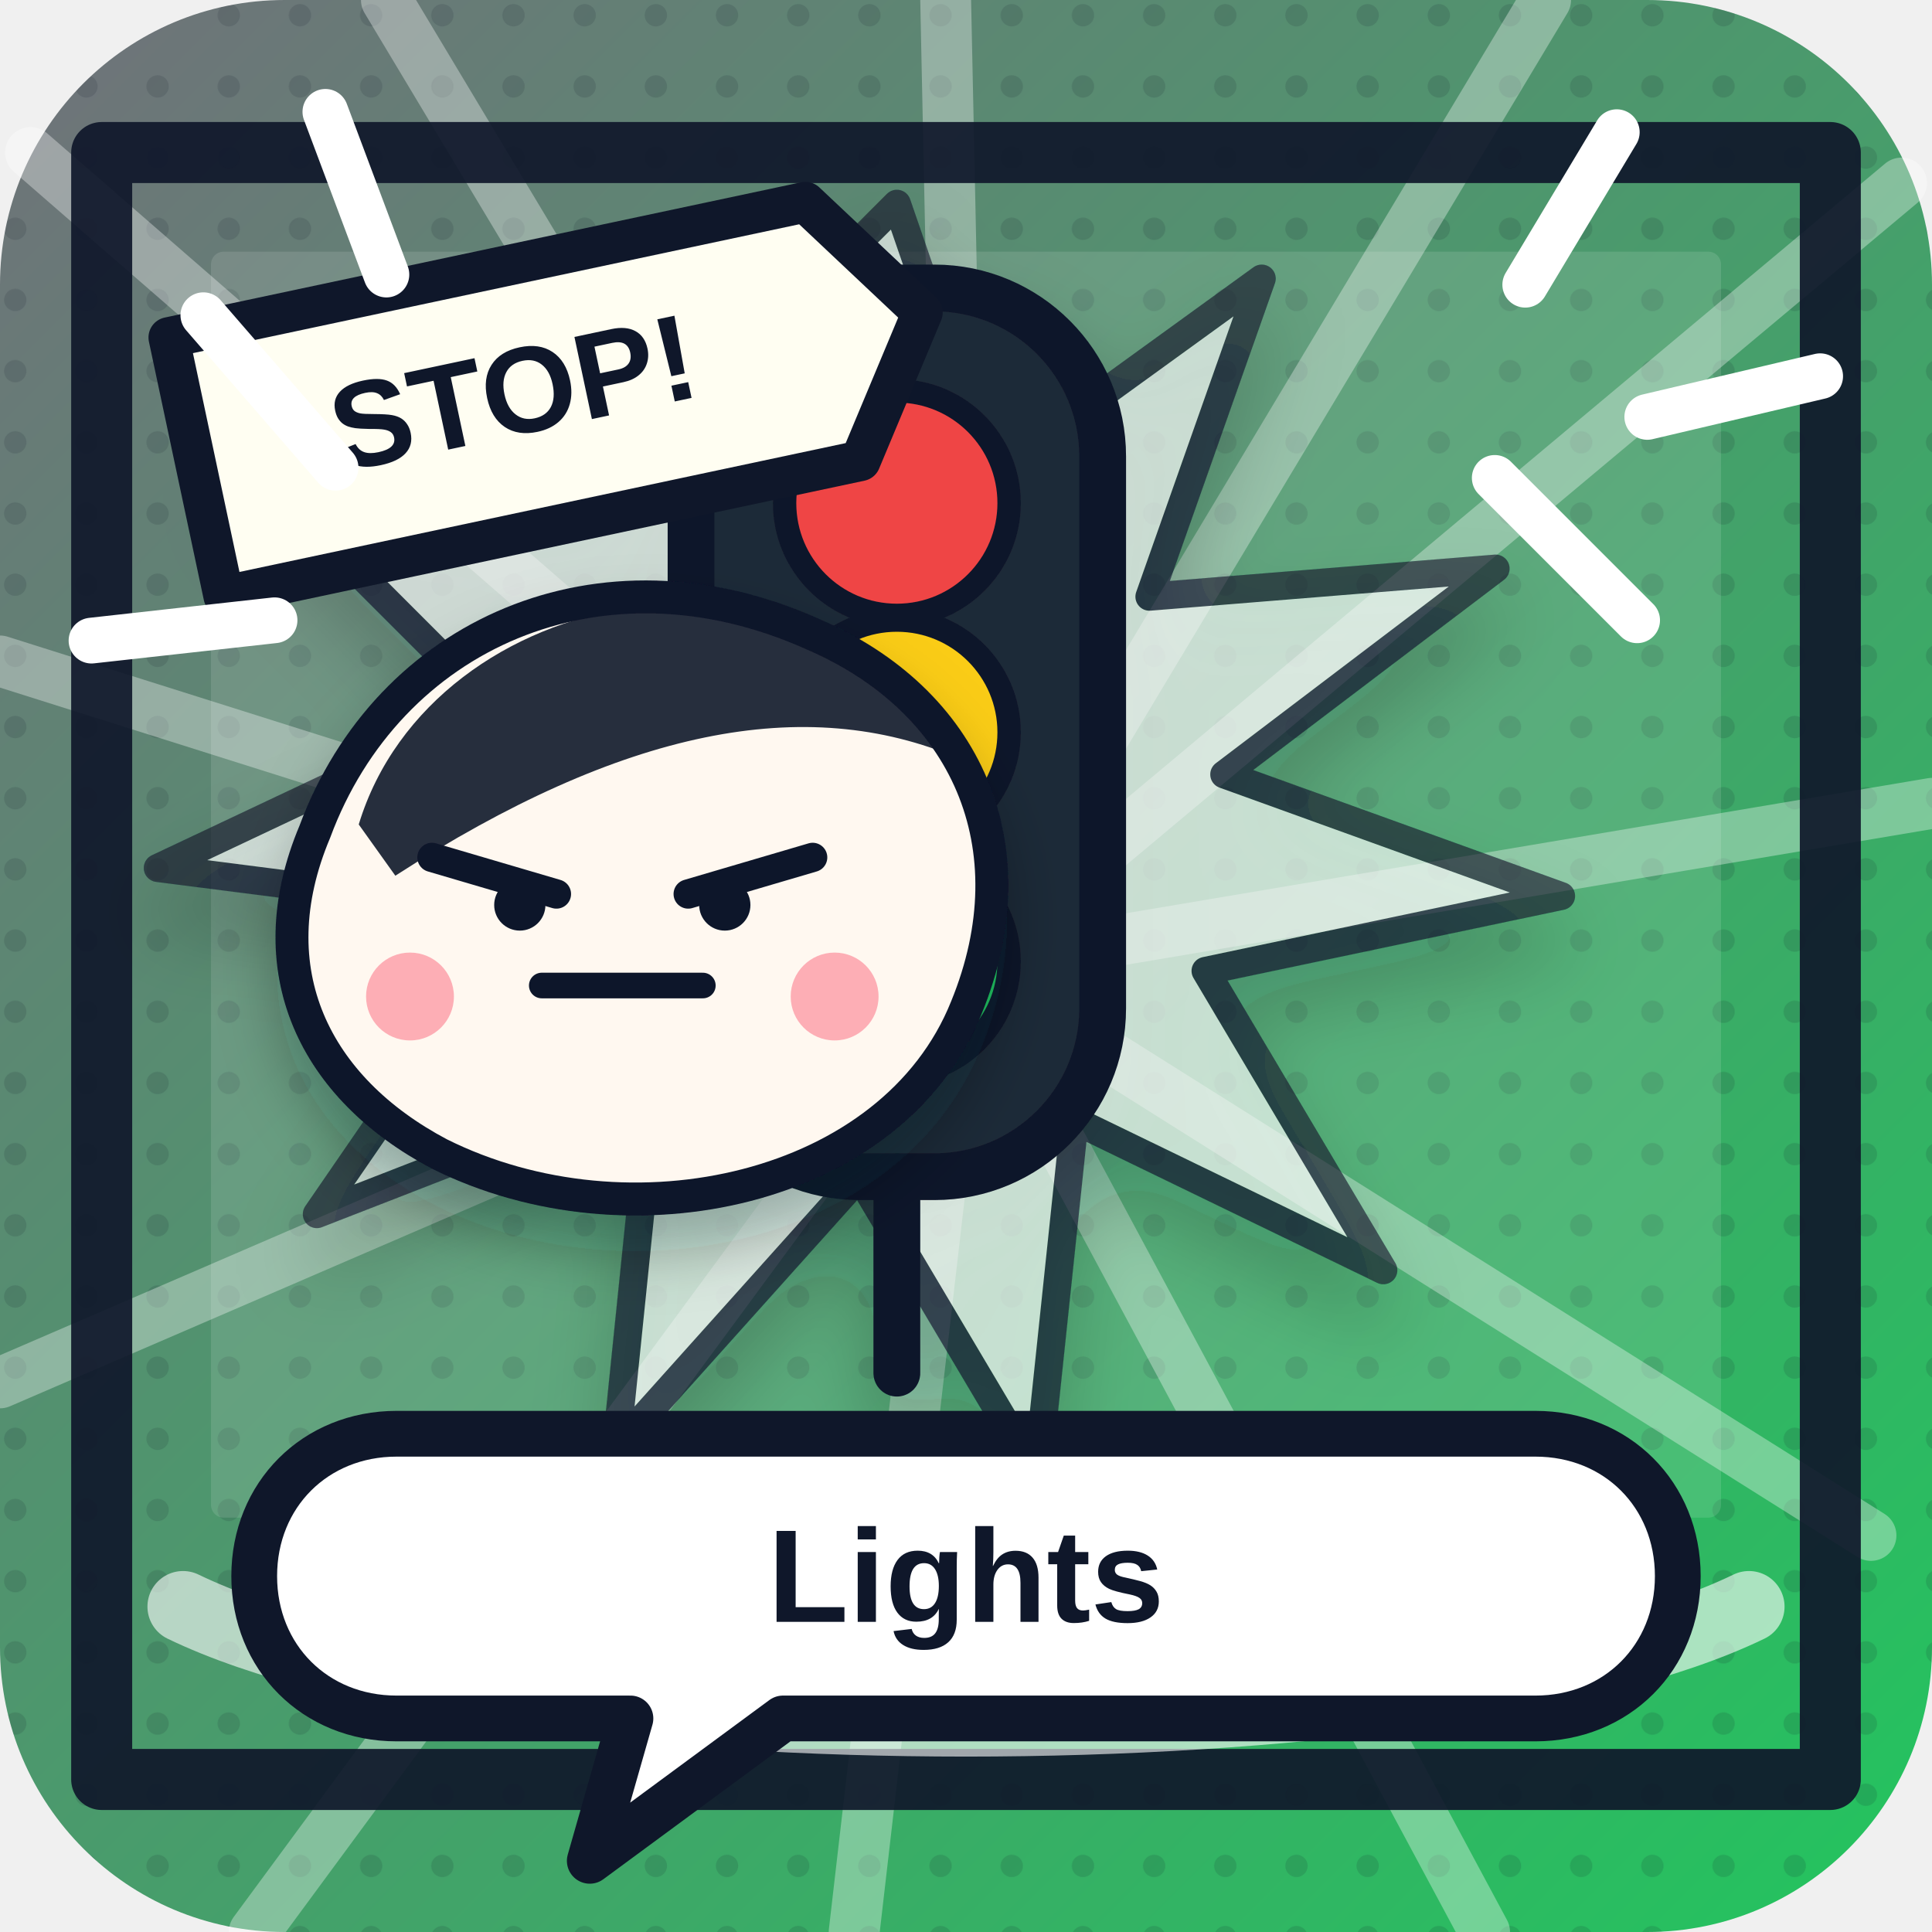
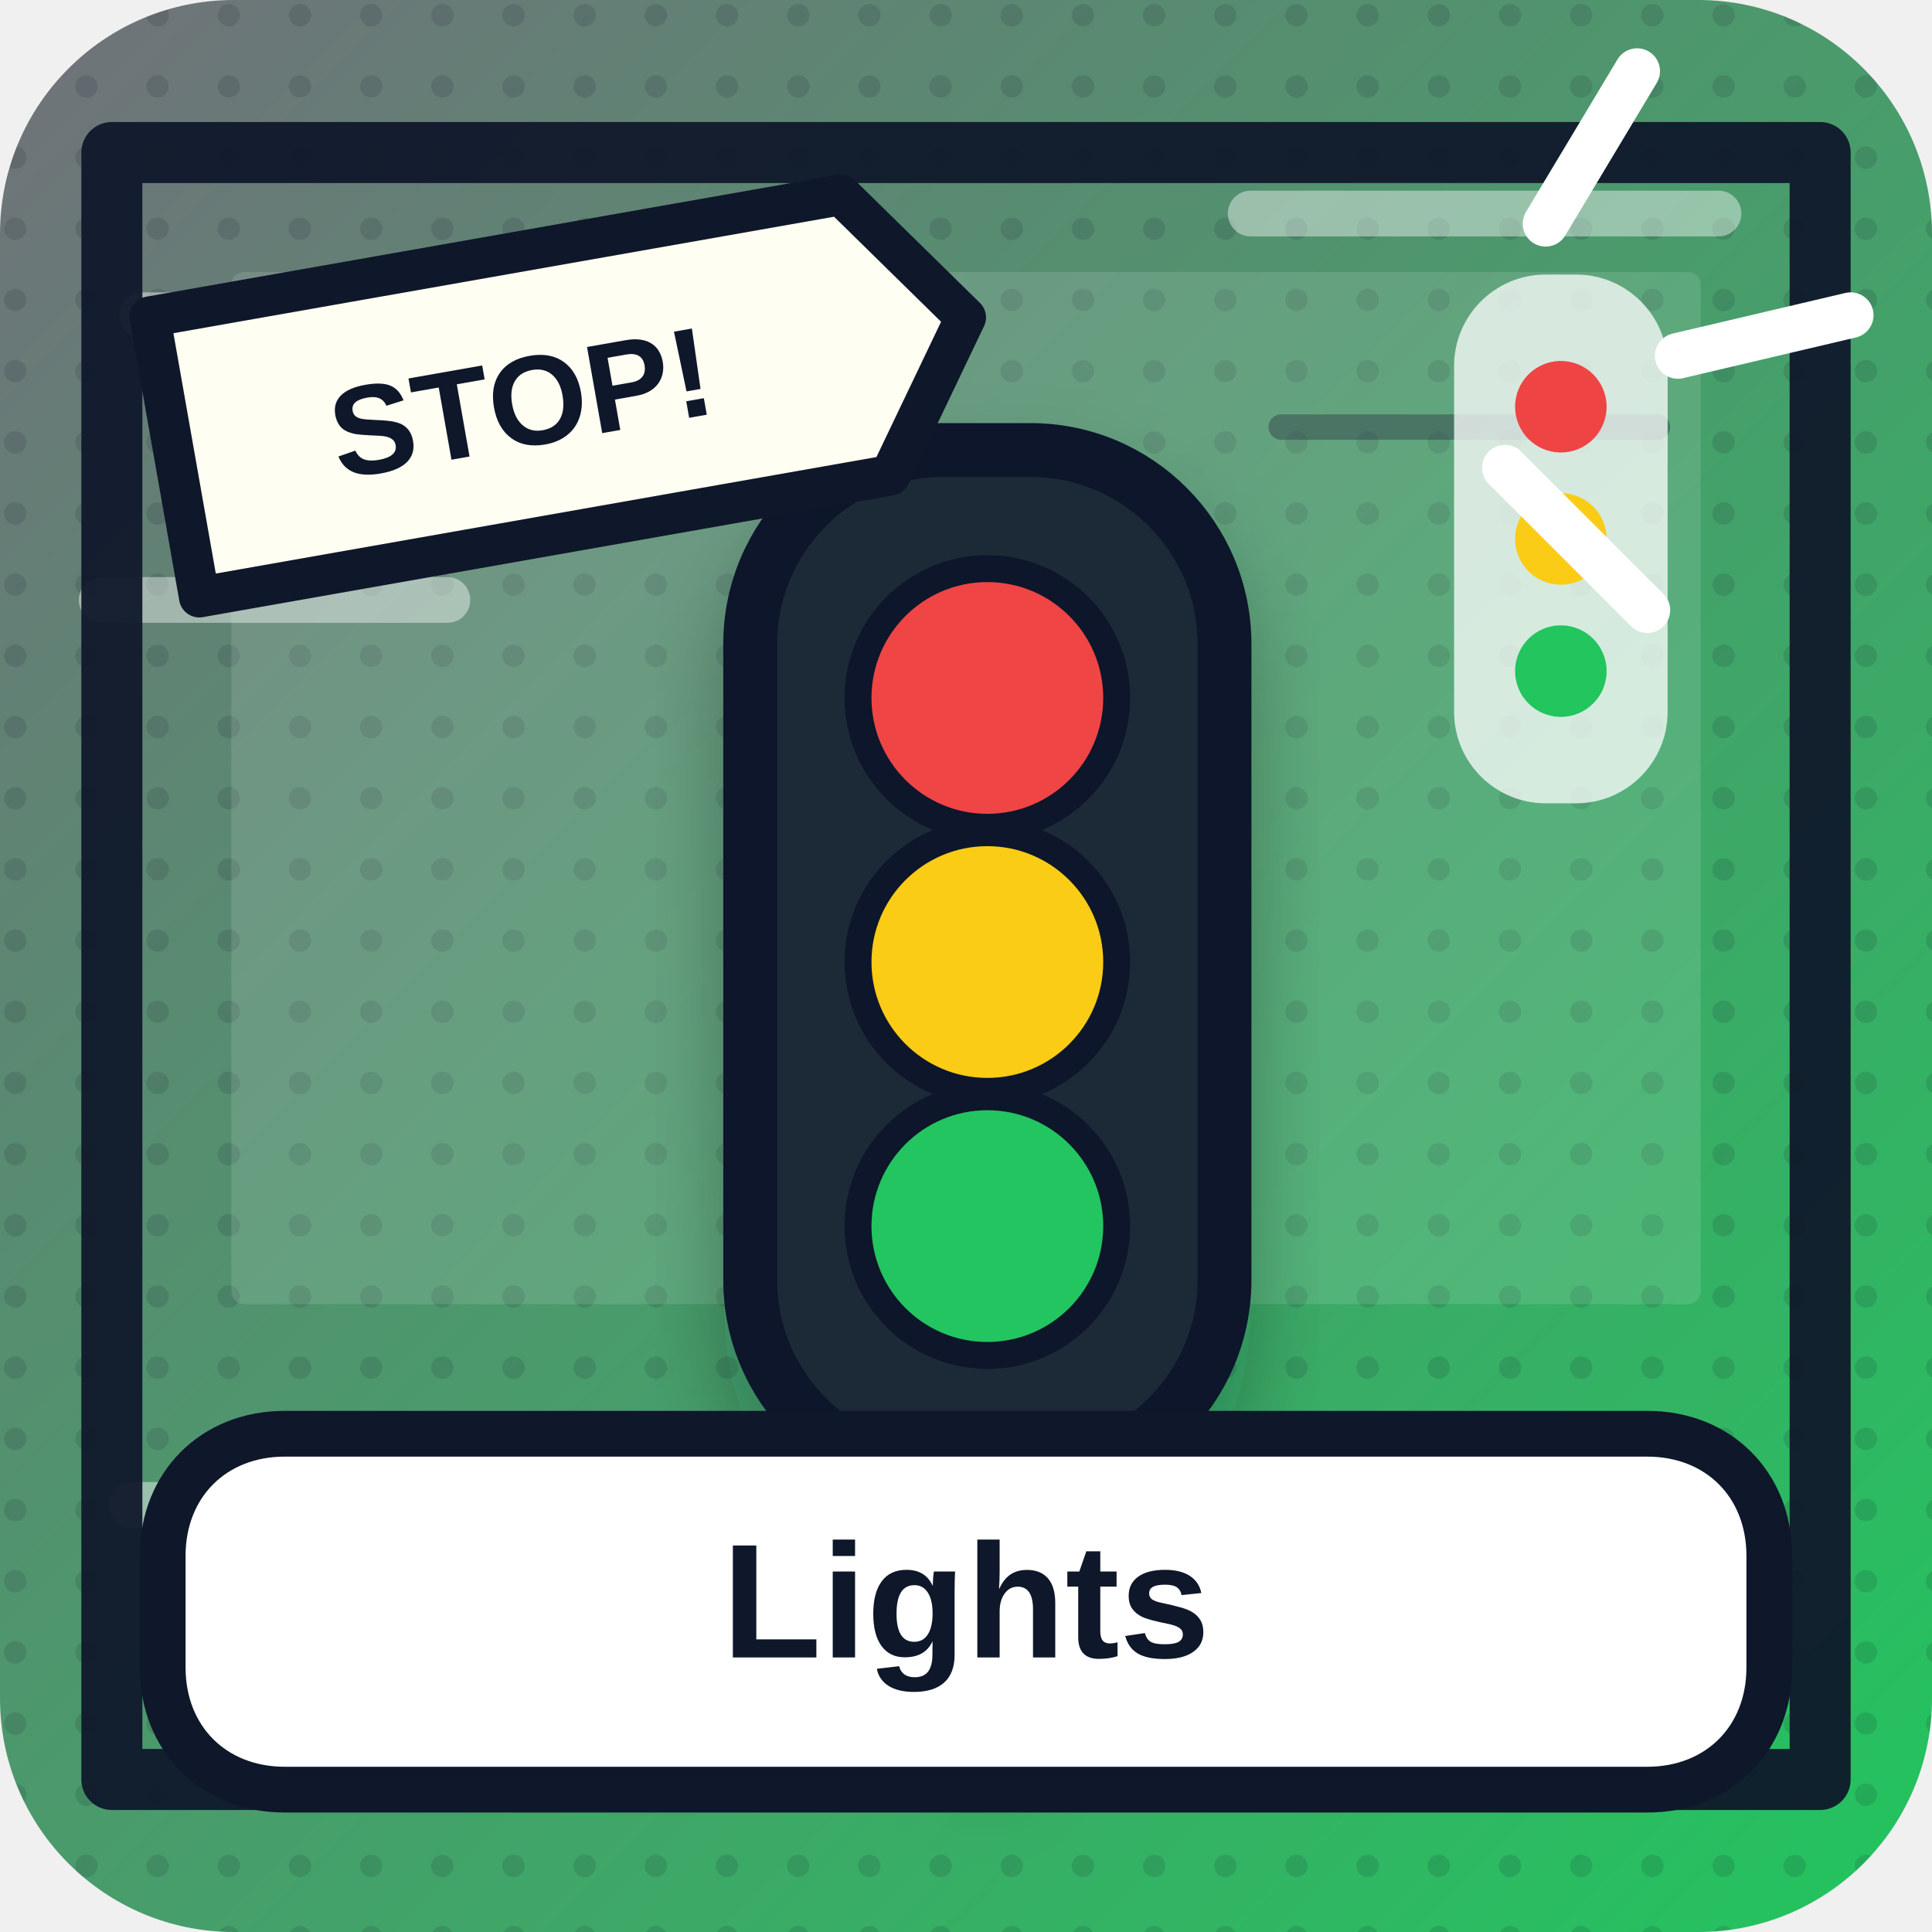
<svg xmlns="http://www.w3.org/2000/svg" viewBox="0 0 380 380" role="img" aria-label="Lights manga classroom tool icon">
  <defs>
    <linearGradient id="bg" x1="0" y1="0" x2="1" y2="1">
      <stop offset="0" stop-color="#71717a" />
      <stop offset="1" stop-color="#22c55e" />
    </linearGradient>
    <pattern id="dots" width="14" height="14" patternUnits="userSpaceOnUse">
      <circle cx="3" cy="3" r="2.2" fill="#0f172a" opacity=".13" />
    </pattern>
    <filter id="shadow" x="-20%" y="-20%" width="140%" height="140%">
      <feDropShadow dx="0" dy="10" stdDeviation="8" flood-color="#0f172a" flood-opacity=".28" />
    </filter>
  </defs>
-   <rect width="380" height="380" rx="56" fill="url(#bg)" />
-   <rect width="380" height="380" rx="56" fill="url(#dots)" />
-   <path d="M190 190L6 30M190 190L76 0M190 190L186 0M190 190L304 0M190 190L374 36M190 190L380 158M190 190L368 302M190 190L292 380M190 190L168 380M190 190L50 380M190 190L0 272M190 190L0 130" stroke="#fff" stroke-width="10" stroke-linecap="round" opacity=".34" />
-   <path d="M20 30h340v320H20z" fill="none" stroke="#0f172a" stroke-width="12" stroke-linejoin="round" opacity=".92" />
-   <path d="M44 52h292v244H44z" fill="#ffffff" opacity=".12" stroke="#ffffff" stroke-width="5" stroke-linejoin="round" />
-   <g transform="translate(20 18) scale(.92)" filter="url(#shadow)">
-     <path d="M170 24l20 58 58-42-24 68 74-6-58 44 72 26-76 16 38 64-66-32-8 76-38-64-52 58 8-78-72 28 44-64-78-10 72-34-54-54 72 14z" fill="#ffffff" opacity=".64" stroke="#0f172a" stroke-width="6" stroke-linejoin="round" />
+   <rect width="380" height="380" rx="46" fill="url(#bg)" />
+   <rect width="380" height="380" rx="46" fill="url(#dots)" />
+   <path d="M28 62h92M20 118h68M26 296h110M246 42h92M288 300h58M38 340h74" stroke="#fff" stroke-width="9" stroke-linecap="round" opacity=".42" />
+   <path d="M42 92h48M252 84h74M258 328h42" stroke="#0f172a" stroke-width="5" stroke-linecap="round" opacity=".42" />
+   <path d="M22 30h336v320H22z" fill="none" stroke="#0f172a" stroke-width="12" stroke-linejoin="round" opacity=".94" />
+   <path d="M48 56h284v198H48z" fill="#ffffff" opacity=".12" stroke="#ffffff" stroke-width="5" stroke-linejoin="round" />
+   <rect x="286" y="54" width="42" height="104" rx="18" fill="#fff" opacity=".75" />
+   <circle cx="307" cy="80" r="9" fill="#ef4444" />
+   <circle cx="307" cy="106" r="9" fill="#facc15" />
+   <circle cx="307" cy="132" r="9" fill="#22c55e" />
+   <g transform="translate(14 44) scale(1.06)" filter="url(#shadow)">
    <rect x="126" y="42" width="88" height="190" rx="36" fill="#1f2937" stroke="#0f172a" stroke-width="10" />
    <circle cx="170" cy="88" r="24" fill="#ef4444" stroke="#0f172a" stroke-width="5" />
    <circle cx="170" cy="137" r="24" fill="#facc15" stroke="#0f172a" stroke-width="5" />
    <circle cx="170" cy="186" r="24" fill="#22c55e" stroke="#0f172a" stroke-width="5" />
    <path d="M170 232v42" stroke="#0f172a" stroke-width="10" stroke-linecap="round" />
  </g>
-   <g transform="translate(0 34) scale(.72)" filter="url(#shadow)">
-     <g>
-       <path d="M86 180c20-54 78-80 136-54 42 18 60 58 42 102-20 50-92 66-144 40-34-18-50-50-34-88z" fill="#fff8f0" stroke="#0f172a" stroke-width="9" />
-       <path d="M98 178c20-66 124-86 164-18-42-18-92-8-154 32z" fill="#0f172a" opacity=".9" />
-       <path d="M118 187l34 10M222 187l-34 10" stroke="#0f172a" stroke-width="8" stroke-linecap="round" />
-       <circle cx="142" cy="200" r="7" fill="#0f172a" />
-       <circle cx="198" cy="200" r="7" fill="#0f172a" />
-       <path d="M148 222h44" stroke="#0f172a" stroke-width="7" stroke-linecap="round" />
-       <circle cx="112" cy="225" r="12" fill="#fb7185" opacity=".55" />
-       <circle cx="228" cy="225" r="12" fill="#fb7185" opacity=".55" />
-     </g>
+   <path d="M56 282h268c14 0 24 10 24 24v22c0 14-10 24-24 24H56c-14 0-24-10-24-24v-22c0-14 10-24 24-24z" fill="#ffffff" stroke="#0f172a" stroke-width="9" />
+   <text x="190" y="326" text-anchor="middle" font-size="32" font-weight="900" fill="#0f172a" font-family="Arial Black, Arial">Lights</text>
+   <g transform="rotate(-10 102 82)">
+     <path d="M34 50h138l20 28-20 28H34z" fill="#fffef2" stroke="#0f172a" stroke-width="8" stroke-linejoin="round" />
+     <text x="103" y="88" text-anchor="middle" font-size="25" font-weight="900" fill="#0f172a" font-family="Arial Black, Arial">STOP!</text>
  </g>
-   <path d="M36 316c62 30 246 30 308 0" fill="none" stroke="#fff" stroke-width="14" stroke-linecap="round" opacity=".6" />
-   <path d="M78 282h224c16 0 28 12 28 28s-12 28-28 28H154l-38 28 8-28H78c-16 0-28-12-28-28s12-28 28-28z" fill="#ffffff" stroke="#0f172a" stroke-width="9" stroke-linejoin="round" />
-   <text x="190" y="319" text-anchor="middle" font-size="26" font-weight="900" fill="#0f172a" font-family="Arial Black, Arial">Lights</text>
-   <g transform="rotate(-12 104 82)">
-     <path d="M38 52h128l18 26-18 26H38z" fill="#fffef2" stroke="#0f172a" stroke-width="8" stroke-linejoin="round" />
-     <text x="102" y="85" text-anchor="middle" font-size="24" font-weight="900" fill="#0f172a" font-family="Arial Black, Arial">STOP!</text>
-   </g>
-   <path d="M300 56l18-30M324 82l34-8M294 94l28 28M66 92L40 62M54 122l-36 4M76 54L64 22" stroke="#fff" stroke-width="9" stroke-linecap="round" />
+   <path d="M304 44l18-30M330 70l34-8M296 92l28 28" stroke="#fff" stroke-width="9" stroke-linecap="round" />
</svg>
